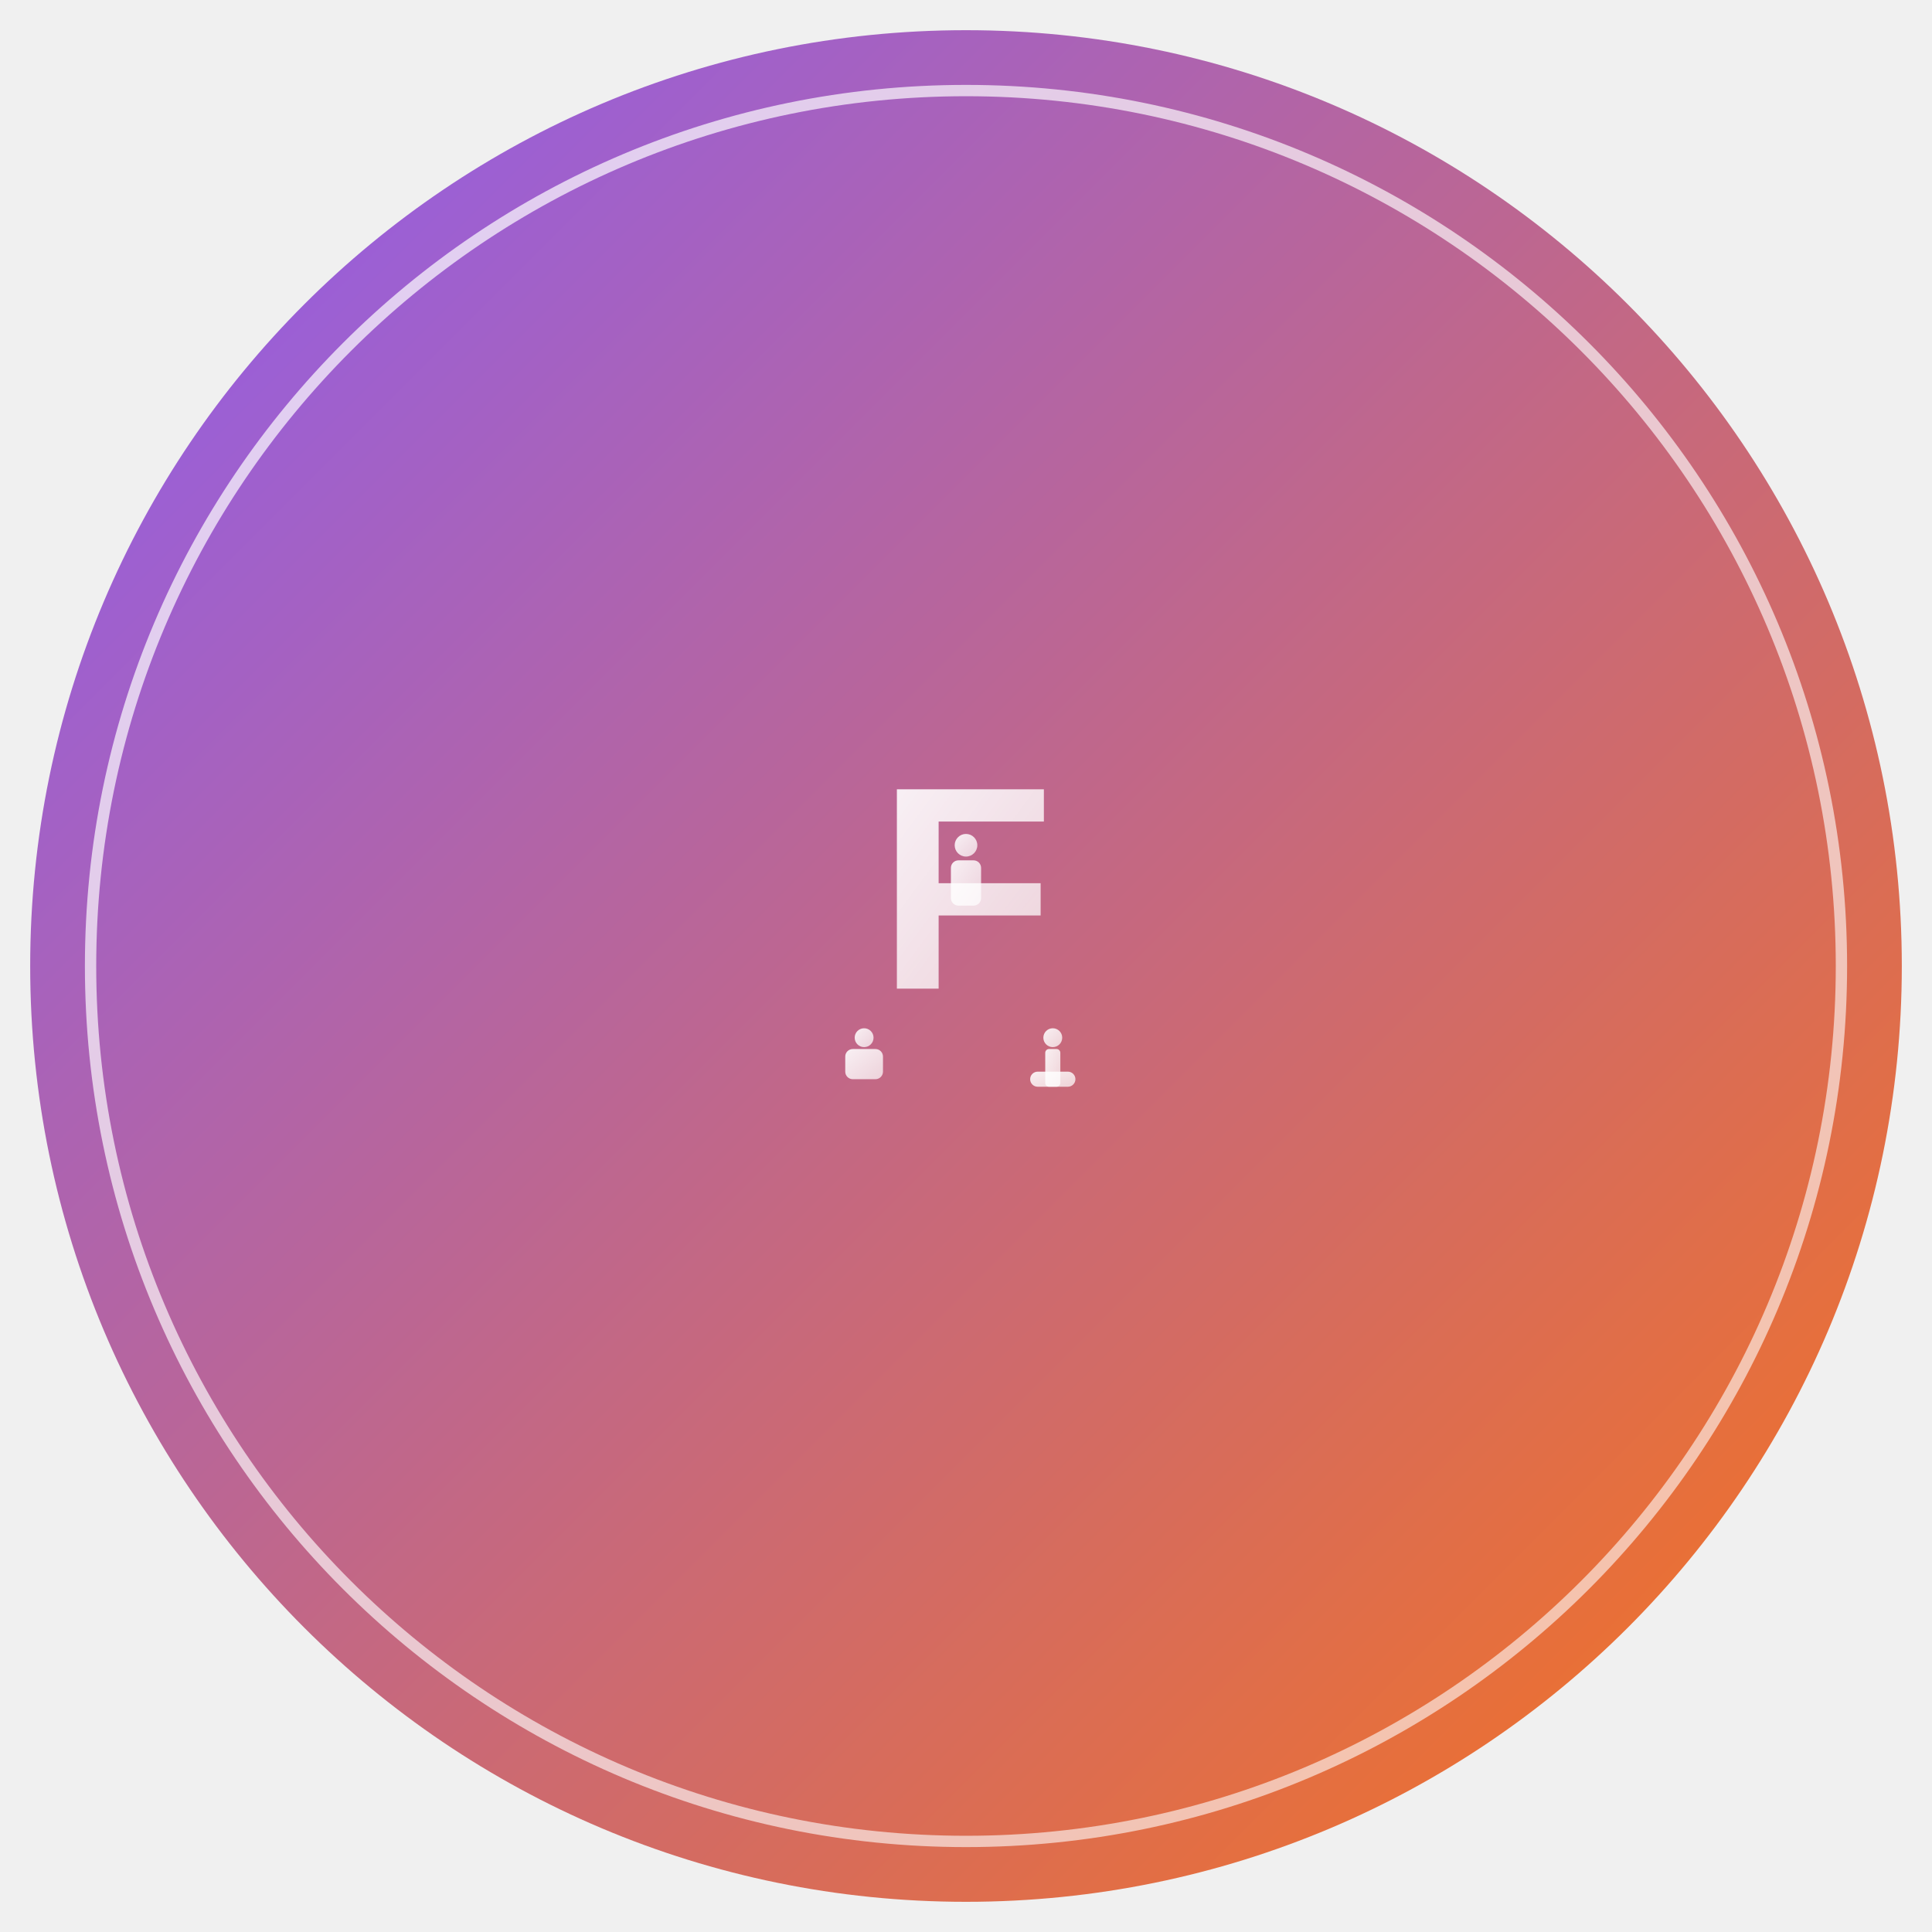
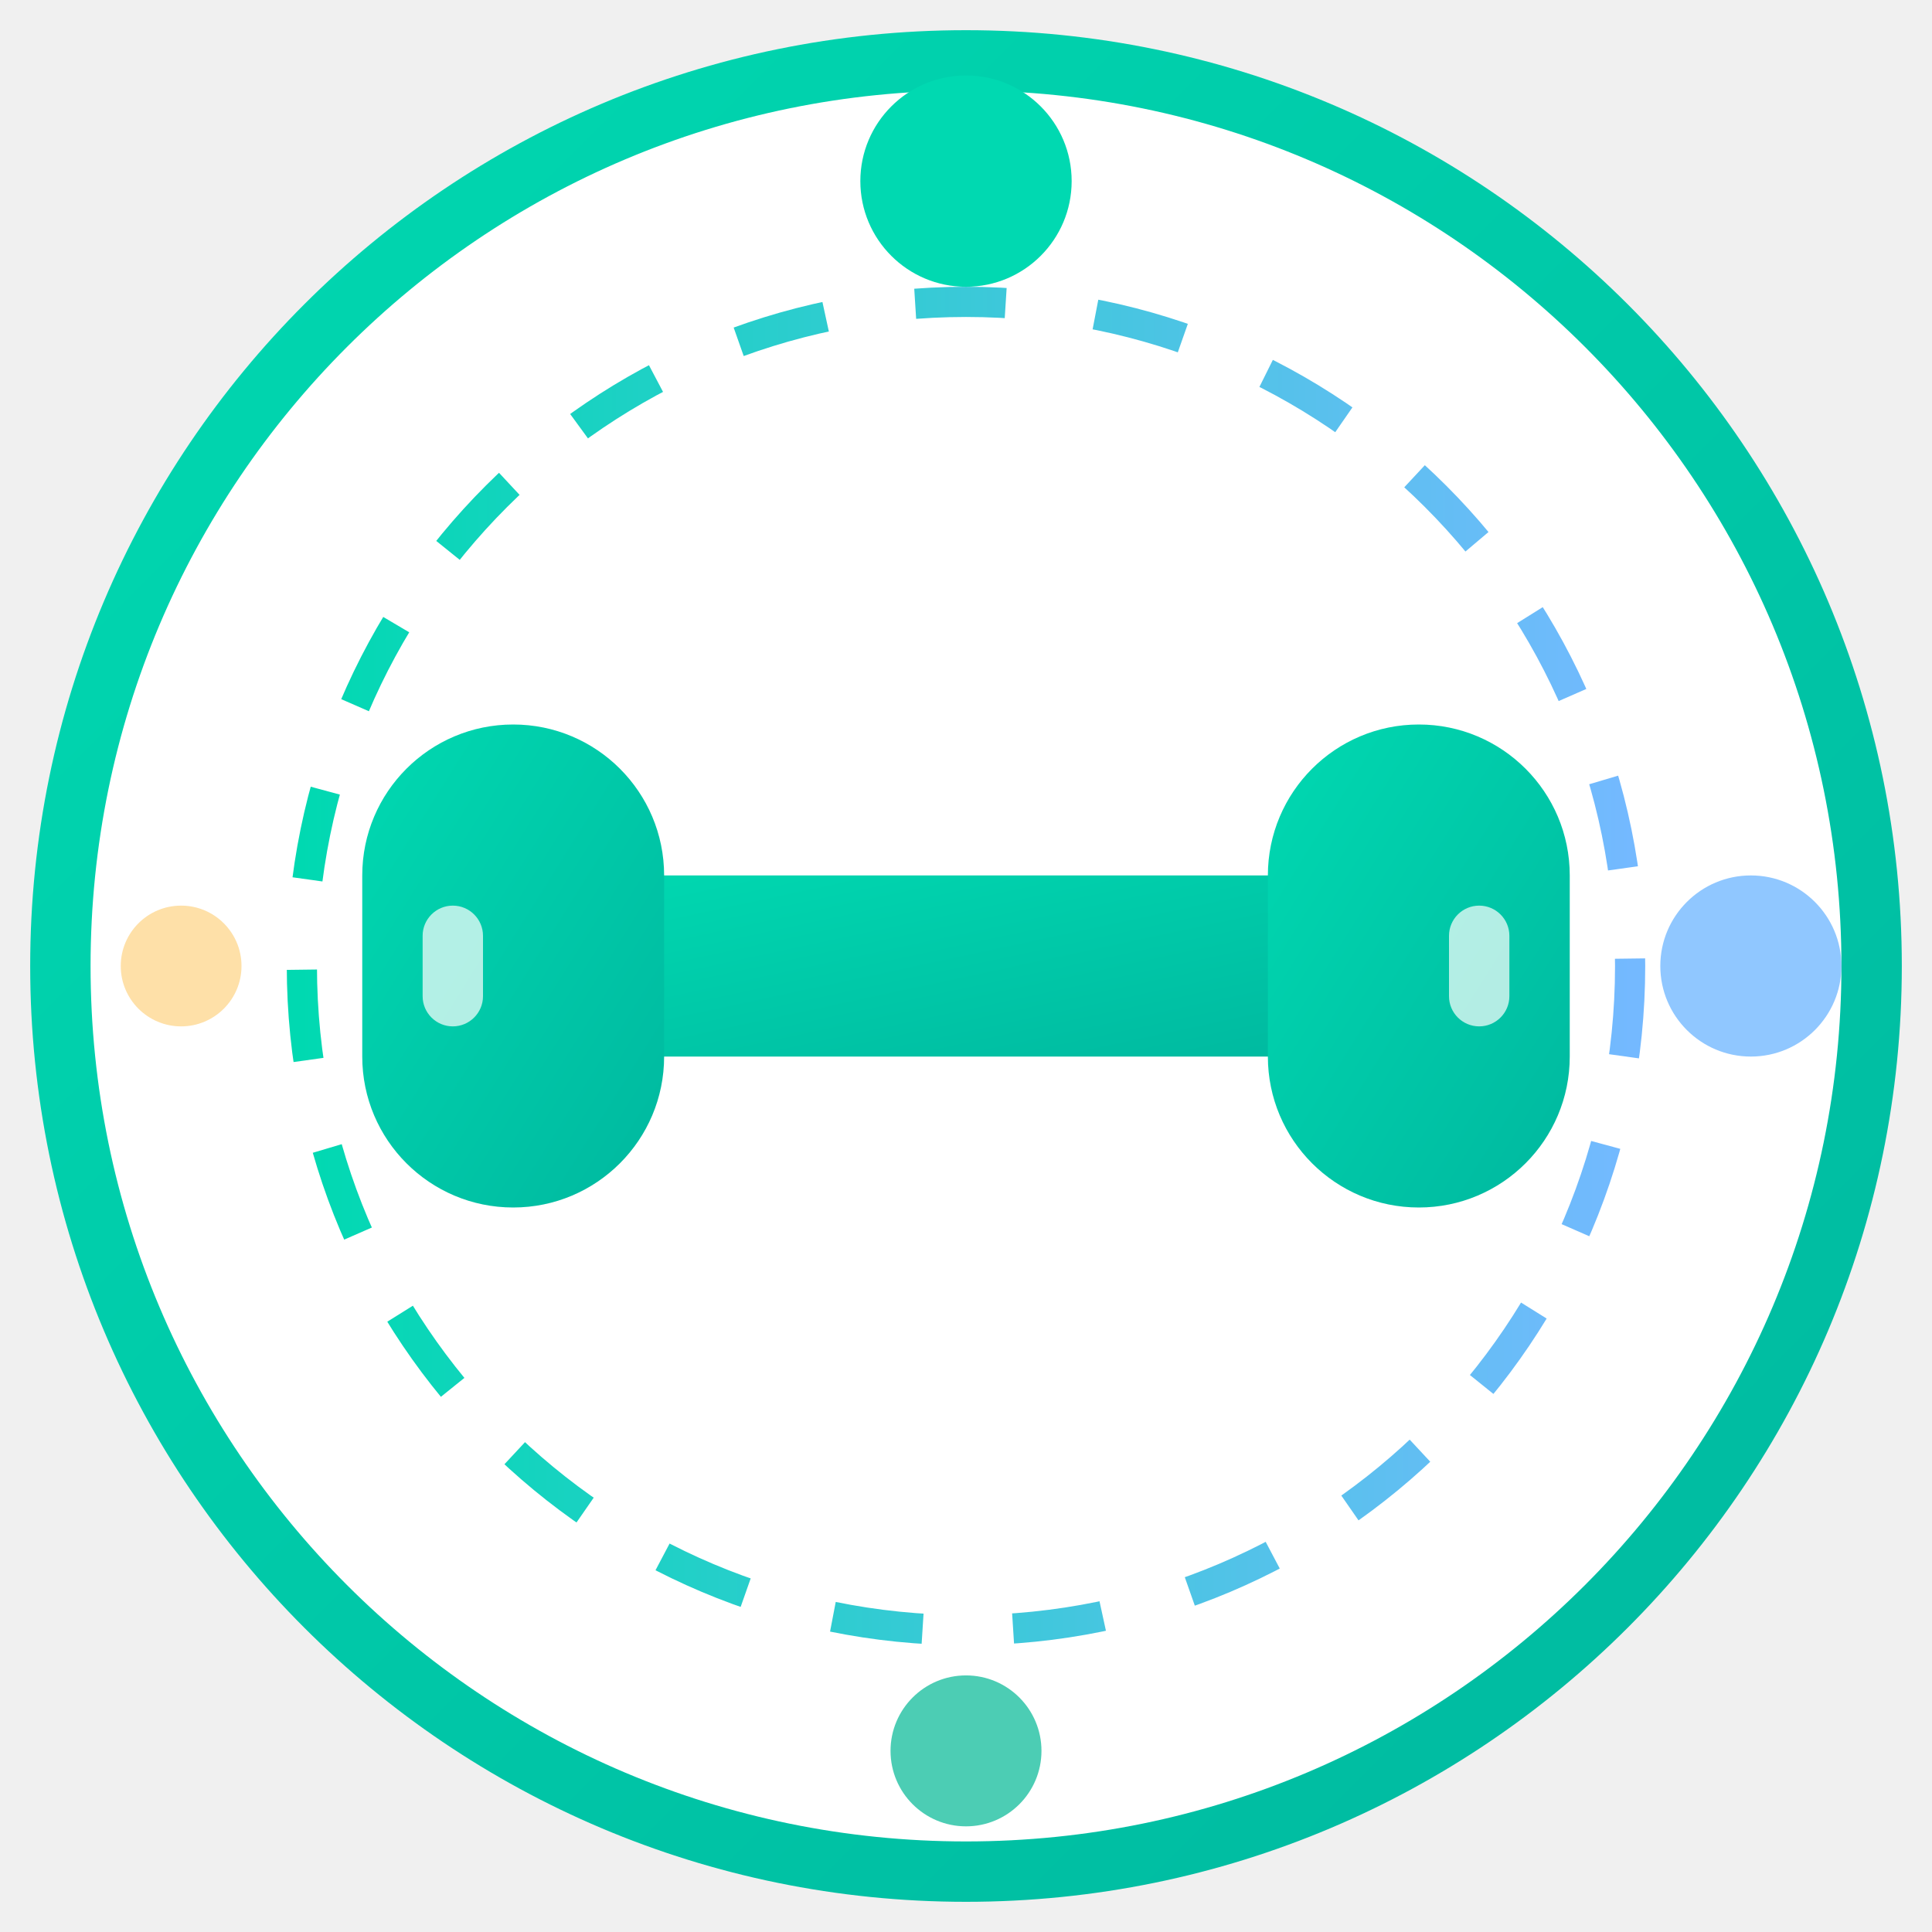
- <svg xmlns="http://www.w3.org/2000/svg" width="512" height="512" viewBox="0 0 512 512">
+ <svg xmlns="http://www.w3.org/2000/svg" width="64" height="64" viewBox="0 0 64 64" fill="none">
  <defs>
-     <linearGradient id="bg" x1="0%" y1="0%" x2="100%" y2="100%">
-       <stop offset="0%" style="stop-color:#8B5CF6;stop-opacity:1" />
-       <stop offset="100%" style="stop-color:#F97316;stop-opacity:1" />
+     <linearGradient id="omnifit-mint" x1="0%" y1="0%" x2="100%" y2="100%">
+       <stop offset="0%" stop-color="#00D9B1" />
+       <stop offset="100%" stop-color="#00B89F" />
    </linearGradient>
-     <linearGradient id="accent" x1="0%" y1="0%" x2="100%" y2="100%">
-       <stop offset="0%" style="stop-color:#FFFFFF;stop-opacity:0.9" />
-       <stop offset="100%" style="stop-color:#FFFFFF;stop-opacity:0.7" />
+     <linearGradient id="omnifit-mint-light" x1="0%" y1="0%" x2="100%" y2="0%">
+       <stop offset="0%" stop-color="#00D9B1" opacity="0.6" />
+       <stop offset="100%" stop-color="#74B9FF" opacity="0.6" />
    </linearGradient>
  </defs>
-   <circle cx="256" cy="256" r="248" fill="url(#bg)" />
-   <circle cx="256" cy="256" r="232" fill="none" stroke="url(#accent)" stroke-width="3" opacity="0.8" />
-   <g transform="translate(244, 216)">
-     <circle cx="12" cy="8" r="3" fill="url(#accent)" />
-     <rect x="8" y="12" width="8" height="12" rx="2" fill="url(#accent)" />
+   <circle cx="32" cy="32" r="30" fill="#FFFFFF" stroke="url(#omnifit-mint)" stroke-width="2" />
+   <circle cx="32" cy="32" r="22" stroke="url(#omnifit-mint-light)" stroke-width="1" fill="none" stroke-dasharray="3 3" />
+   <g transform="translate(32, 32)">
+     <rect x="-14" y="-3" width="28" height="6" rx="3" fill="url(#omnifit-mint)" />
+     <rect x="-20" y="-8" width="10" height="16" rx="5" fill="url(#omnifit-mint)" />
+     <rect x="10" y="-8" width="10" height="16" rx="5" fill="url(#omnifit-mint)" />
+     <rect x="-18" y="-2" width="2" height="4" rx="1" fill="#FFFFFF" opacity="0.7" />
+     <rect x="16" y="-2" width="2" height="4" rx="1" fill="#FFFFFF" opacity="0.7" />
  </g>
-   <g transform="translate(221, 271)">
-     <circle cx="8" cy="4" r="2.5" fill="url(#accent)" />
-     <rect x="3" y="7" width="10" height="8" rx="2" fill="url(#accent)" />
-   </g>
-   <g transform="translate(271, 271)">
-     <circle cx="8" cy="4" r="2.5" fill="url(#accent)" />
-     <rect x="6" y="7" width="4" height="10" rx="1" fill="url(#accent)" />
-     <rect x="2" y="13" width="12" height="4" rx="2" fill="url(#accent)" />
-   </g>
-   <text x="256" y="262" font-family="Arial, sans-serif" font-size="76.8" font-weight="bold" text-anchor="middle" fill="url(#accent)">F</text>
+   <circle cx="32" cy="6" r="3.5" fill="#00D9B1" />
+   <circle cx="58" cy="32" r="3" fill="#74B9FF" opacity="0.8" />
+   <circle cx="32" cy="58" r="2.5" fill="#00B894" opacity="0.7" />
+   <circle cx="6" cy="32" r="2" fill="#FDCB6E" opacity="0.6" />
</svg>
